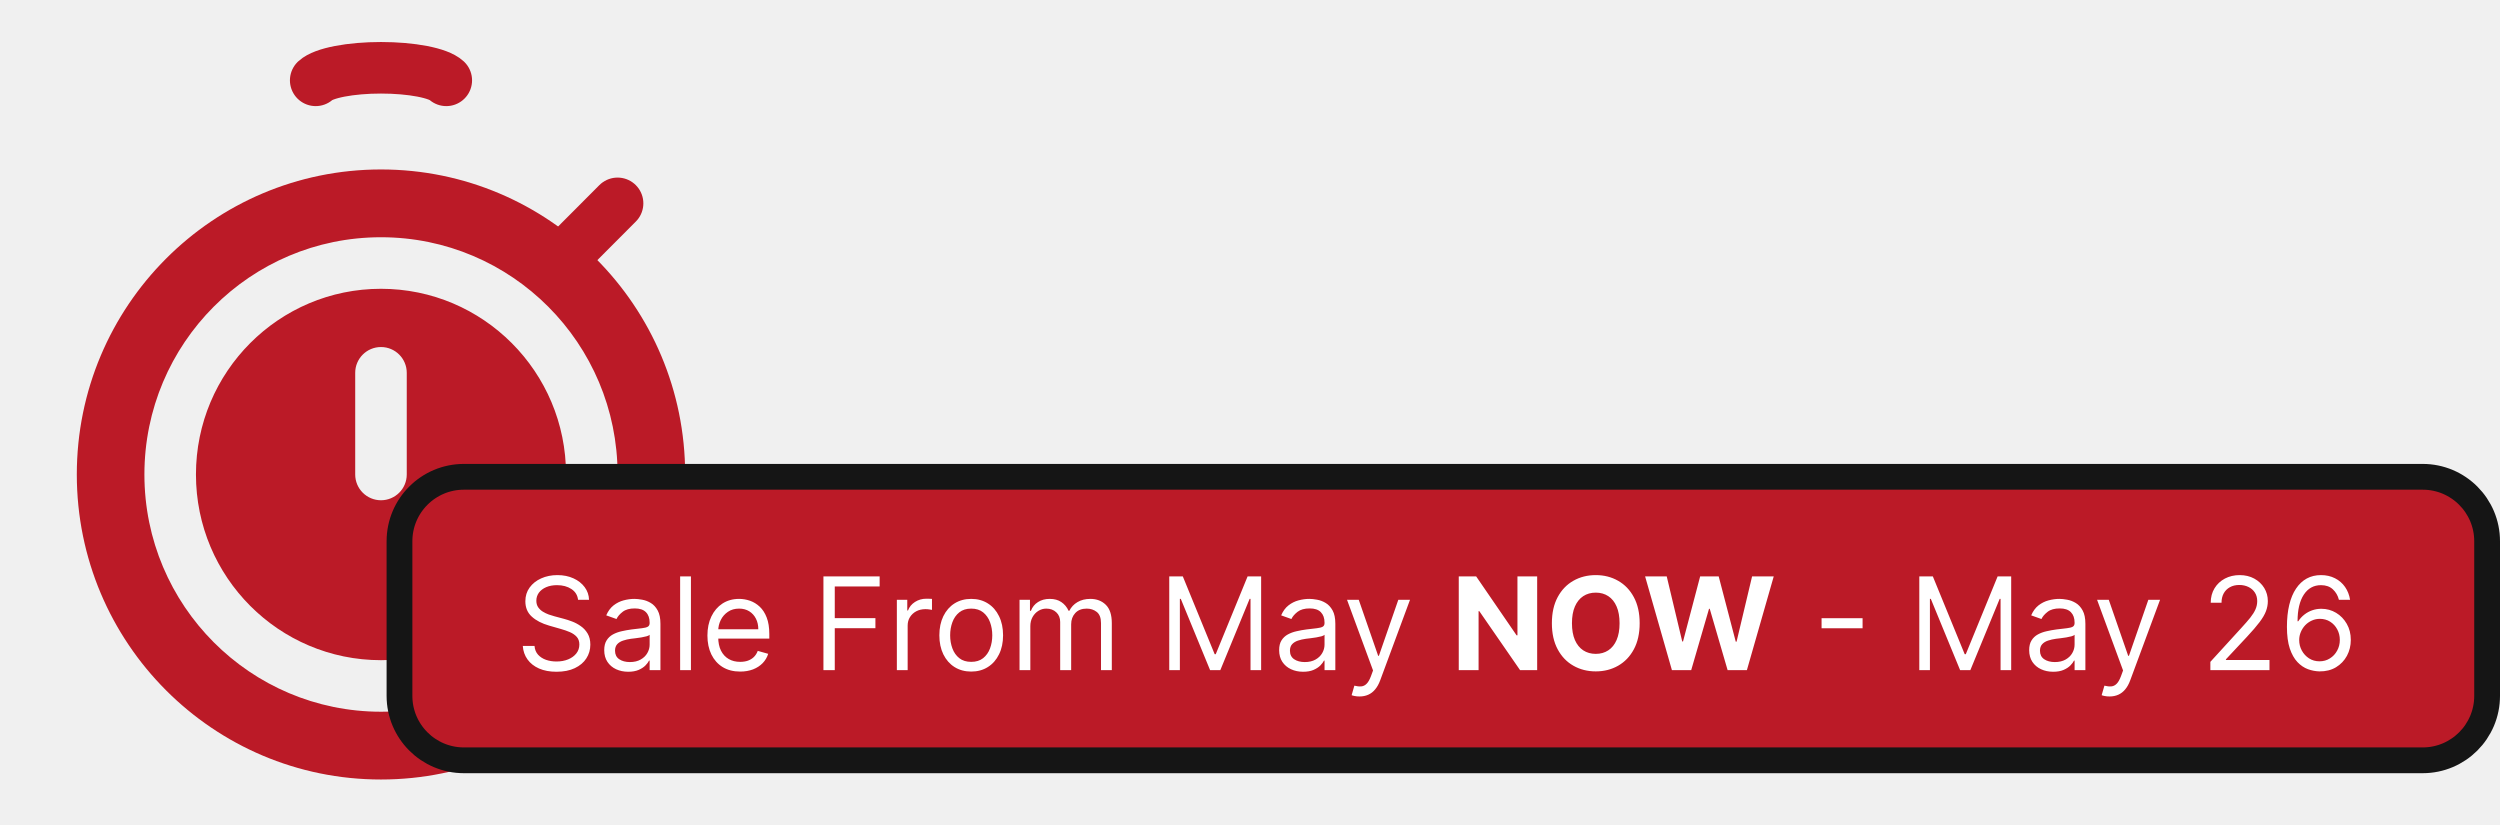
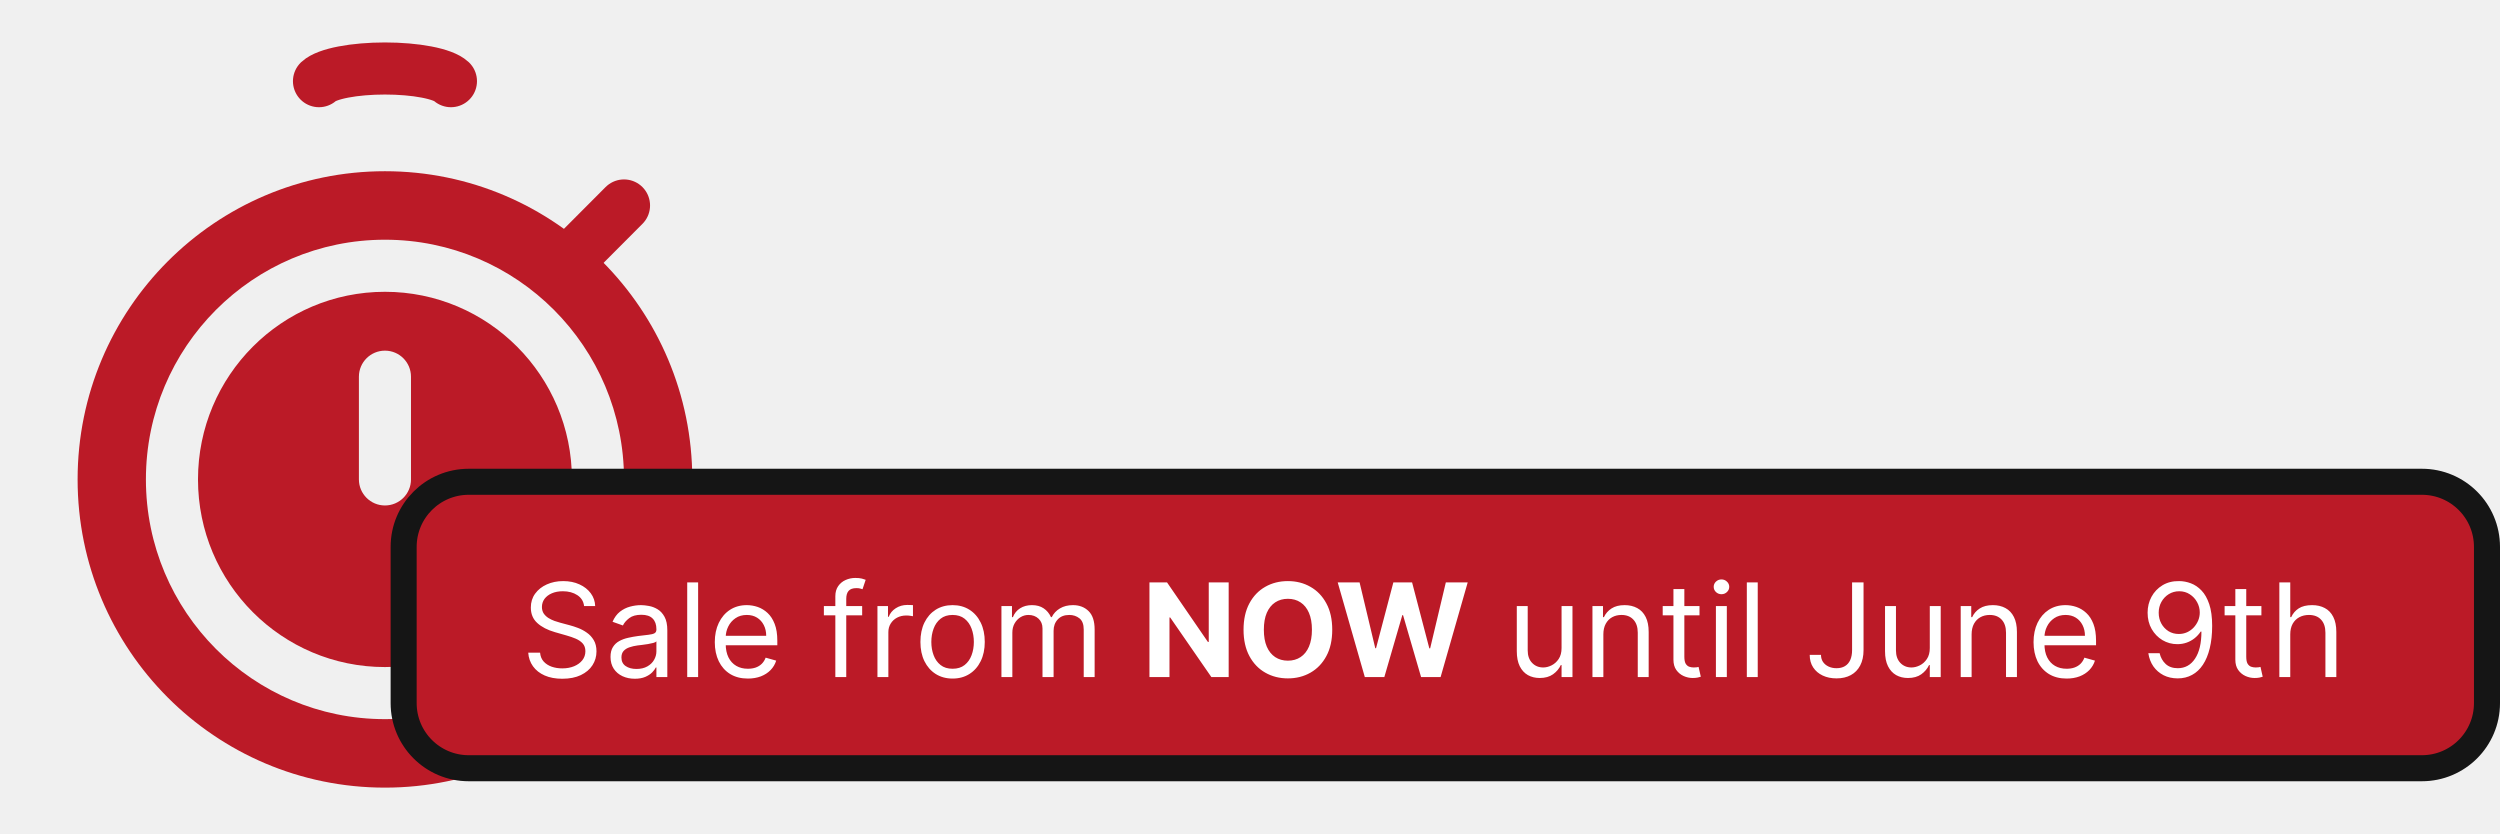
- <svg xmlns="http://www.w3.org/2000/svg" width="97" height="32" viewBox="0 0 97 32" fill="none">
+ <svg xmlns="http://www.w3.org/2000/svg" width="96" height="32" viewBox="0 0 96 32" fill="none">
  <path fill-rule="evenodd" clip-rule="evenodd" d="M26.584 18.41C26.584 24.946 21.3 30.245 14.782 30.245C8.264 30.245 2.98 24.946 2.98 18.41C2.98 11.874 8.264 6.575 14.782 6.575C21.3 6.575 26.584 11.874 26.584 18.41ZM14.782 25.615C18.742 25.615 21.962 22.395 21.962 18.41C21.962 14.425 18.742 11.205 14.782 11.205C10.823 11.205 7.603 14.425 7.603 18.41C7.603 22.395 10.823 25.615 14.782 25.615ZM14.782 27.615C19.852 27.615 23.962 23.494 23.962 18.41C23.962 13.326 19.852 9.205 14.782 9.205C9.713 9.205 5.603 13.326 5.603 18.41C5.603 23.494 9.713 27.615 14.782 27.615ZM15.782 14.465C15.782 13.913 15.335 13.465 14.782 13.465C14.23 13.465 13.782 13.913 13.782 14.465V18.41C13.782 18.962 14.23 19.41 14.782 19.41C15.335 19.41 15.782 18.962 15.782 18.41V14.465Z" fill="#BB1A27" />
  <path d="M21.995 9.863L23.962 7.89" stroke="#BB1A27" stroke-width="2" stroke-linecap="round" />
  <path d="M12.249 3.117C12.399 2.978 12.728 2.854 13.186 2.766C13.644 2.678 14.205 2.63 14.782 2.63C15.36 2.63 15.921 2.678 16.379 2.766C16.837 2.854 17.166 2.978 17.316 3.117" stroke="#BB1A27" stroke-width="2" stroke-linecap="round" />
-   <rect x="15.5" y="18.5" width="81" height="11" rx="2.5" fill="#BB1A27" />
-   <path d="M22.429 23.273C22.408 23.093 22.321 22.953 22.17 22.854C22.018 22.754 21.832 22.704 21.612 22.704C21.451 22.704 21.31 22.731 21.19 22.783C21.07 22.835 20.977 22.906 20.909 22.997C20.843 23.089 20.81 23.192 20.81 23.308C20.81 23.405 20.833 23.489 20.879 23.559C20.926 23.627 20.987 23.685 21.06 23.731C21.133 23.776 21.21 23.813 21.291 23.843C21.371 23.871 21.445 23.894 21.513 23.912L21.882 24.011C21.977 24.036 22.082 24.07 22.198 24.114C22.315 24.158 22.427 24.218 22.534 24.294C22.642 24.368 22.73 24.464 22.8 24.581C22.87 24.698 22.905 24.842 22.905 25.013C22.905 25.209 22.853 25.387 22.75 25.546C22.649 25.704 22.499 25.83 22.303 25.924C22.108 26.017 21.87 26.064 21.591 26.064C21.331 26.064 21.105 26.022 20.914 25.938C20.725 25.854 20.576 25.737 20.467 25.586C20.359 25.436 20.298 25.261 20.284 25.062H20.739C20.75 25.2 20.797 25.313 20.877 25.403C20.959 25.492 21.062 25.558 21.186 25.602C21.312 25.645 21.447 25.666 21.591 25.666C21.759 25.666 21.91 25.639 22.044 25.584C22.177 25.529 22.283 25.452 22.361 25.354C22.44 25.254 22.479 25.138 22.479 25.006C22.479 24.885 22.445 24.787 22.378 24.711C22.31 24.635 22.221 24.574 22.111 24.526C22.001 24.479 21.882 24.438 21.754 24.402L21.307 24.274C21.023 24.192 20.798 24.076 20.632 23.924C20.466 23.773 20.384 23.575 20.384 23.329C20.384 23.126 20.439 22.948 20.549 22.797C20.66 22.644 20.809 22.526 20.996 22.442C21.184 22.357 21.394 22.314 21.626 22.314C21.861 22.314 22.069 22.356 22.251 22.44C22.434 22.523 22.578 22.637 22.685 22.781C22.792 22.925 22.849 23.089 22.855 23.273H22.429ZM24.375 26.064C24.202 26.064 24.045 26.031 23.904 25.966C23.763 25.9 23.651 25.805 23.568 25.68C23.486 25.555 23.444 25.403 23.444 25.226C23.444 25.07 23.475 24.943 23.537 24.846C23.598 24.748 23.68 24.671 23.783 24.615C23.886 24.559 24 24.518 24.124 24.491C24.25 24.462 24.376 24.44 24.502 24.423C24.668 24.402 24.802 24.386 24.905 24.375C25.01 24.363 25.085 24.344 25.133 24.317C25.181 24.29 25.206 24.242 25.206 24.175V24.16C25.206 23.985 25.158 23.849 25.062 23.752C24.967 23.655 24.823 23.607 24.63 23.607C24.43 23.607 24.273 23.65 24.16 23.738C24.046 23.826 23.966 23.919 23.92 24.018L23.522 23.876C23.593 23.711 23.688 23.582 23.806 23.489C23.926 23.396 24.056 23.331 24.197 23.294C24.339 23.256 24.479 23.237 24.616 23.237C24.704 23.237 24.804 23.248 24.918 23.269C25.033 23.289 25.143 23.331 25.25 23.395C25.358 23.459 25.447 23.556 25.518 23.685C25.589 23.814 25.625 23.986 25.625 24.203V26H25.206V25.631H25.184C25.156 25.69 25.108 25.753 25.042 25.821C24.976 25.888 24.888 25.945 24.778 25.993C24.668 26.04 24.533 26.064 24.375 26.064ZM24.439 25.688C24.604 25.688 24.744 25.655 24.858 25.59C24.972 25.525 25.059 25.441 25.117 25.338C25.176 25.235 25.206 25.126 25.206 25.013V24.629C25.188 24.651 25.149 24.67 25.088 24.688C25.029 24.704 24.96 24.719 24.882 24.732C24.805 24.744 24.73 24.755 24.657 24.764C24.585 24.773 24.526 24.78 24.481 24.785C24.372 24.8 24.27 24.823 24.176 24.855C24.082 24.886 24.006 24.932 23.948 24.995C23.892 25.057 23.863 25.141 23.863 25.247C23.863 25.393 23.917 25.503 24.025 25.577C24.134 25.651 24.272 25.688 24.439 25.688ZM26.808 22.364V26H26.389V22.364H26.808ZM28.719 26.057C28.457 26.057 28.23 25.999 28.039 25.883C27.85 25.766 27.704 25.602 27.601 25.393C27.499 25.182 27.448 24.937 27.448 24.658C27.448 24.378 27.499 24.132 27.601 23.919C27.704 23.705 27.847 23.538 28.03 23.418C28.215 23.298 28.43 23.237 28.677 23.237C28.819 23.237 28.959 23.261 29.098 23.308C29.236 23.356 29.362 23.433 29.476 23.539C29.589 23.644 29.68 23.784 29.747 23.958C29.815 24.132 29.849 24.346 29.849 24.601V24.778H27.746V24.416H29.422C29.422 24.262 29.392 24.125 29.33 24.004C29.27 23.884 29.183 23.788 29.071 23.718C28.96 23.649 28.828 23.614 28.677 23.614C28.51 23.614 28.365 23.655 28.244 23.738C28.123 23.82 28.03 23.926 27.965 24.058C27.9 24.189 27.867 24.33 27.867 24.48V24.722C27.867 24.928 27.903 25.102 27.974 25.245C28.046 25.387 28.146 25.496 28.274 25.57C28.401 25.644 28.55 25.68 28.719 25.68C28.829 25.68 28.929 25.665 29.018 25.634C29.108 25.602 29.185 25.555 29.25 25.492C29.315 25.428 29.366 25.349 29.401 25.254L29.806 25.368C29.763 25.505 29.692 25.626 29.591 25.73C29.491 25.833 29.366 25.914 29.218 25.972C29.07 26.028 28.904 26.057 28.719 26.057ZM31.949 26V22.364H34.13V22.754H32.389V23.983H33.966V24.374H32.389V26H31.949ZM34.798 26V23.273H35.202V23.685H35.231C35.281 23.55 35.37 23.44 35.501 23.356C35.631 23.272 35.778 23.23 35.941 23.23C35.972 23.23 36.01 23.231 36.056 23.232C36.103 23.233 36.138 23.235 36.161 23.237V23.663C36.147 23.66 36.114 23.654 36.064 23.647C36.014 23.639 35.961 23.635 35.906 23.635C35.773 23.635 35.655 23.663 35.55 23.718C35.447 23.773 35.366 23.849 35.305 23.946C35.246 24.041 35.217 24.151 35.217 24.274V26H34.798ZM37.683 26.057C37.437 26.057 37.221 25.998 37.035 25.881C36.85 25.764 36.706 25.6 36.602 25.389C36.499 25.178 36.447 24.932 36.447 24.651C36.447 24.366 36.499 24.119 36.602 23.907C36.706 23.695 36.85 23.53 37.035 23.413C37.221 23.296 37.437 23.237 37.683 23.237C37.929 23.237 38.145 23.296 38.329 23.413C38.515 23.53 38.659 23.695 38.762 23.907C38.867 24.119 38.919 24.366 38.919 24.651C38.919 24.932 38.867 25.178 38.762 25.389C38.659 25.6 38.515 25.764 38.329 25.881C38.145 25.998 37.929 26.057 37.683 26.057ZM37.683 25.68C37.87 25.68 38.024 25.633 38.145 25.537C38.265 25.441 38.355 25.315 38.413 25.158C38.471 25.002 38.5 24.833 38.5 24.651C38.5 24.468 38.471 24.298 38.413 24.141C38.355 23.983 38.265 23.856 38.145 23.759C38.024 23.662 37.87 23.614 37.683 23.614C37.496 23.614 37.342 23.662 37.221 23.759C37.1 23.856 37.011 23.983 36.953 24.141C36.895 24.298 36.866 24.468 36.866 24.651C36.866 24.833 36.895 25.002 36.953 25.158C37.011 25.315 37.1 25.441 37.221 25.537C37.342 25.633 37.496 25.68 37.683 25.68ZM39.558 26V23.273H39.963V23.699H39.999C40.056 23.553 40.147 23.44 40.274 23.36C40.401 23.278 40.553 23.237 40.73 23.237C40.91 23.237 41.06 23.278 41.179 23.36C41.3 23.44 41.394 23.553 41.462 23.699H41.49C41.56 23.558 41.665 23.446 41.804 23.363C41.944 23.279 42.112 23.237 42.307 23.237C42.551 23.237 42.75 23.314 42.905 23.466C43.06 23.618 43.138 23.854 43.138 24.175V26H42.719V24.175C42.719 23.974 42.664 23.83 42.554 23.743C42.444 23.657 42.314 23.614 42.165 23.614C41.973 23.614 41.825 23.672 41.719 23.788C41.614 23.902 41.561 24.048 41.561 24.224V26H41.135V24.132C41.135 23.977 41.085 23.852 40.984 23.758C40.883 23.662 40.754 23.614 40.595 23.614C40.486 23.614 40.385 23.643 40.29 23.701C40.196 23.759 40.121 23.839 40.063 23.942C40.006 24.044 39.977 24.162 39.977 24.296V26H39.558ZM45.367 22.364H45.893L47.129 25.382H47.171L48.407 22.364H48.932V26H48.52V23.237H48.485L47.349 26H46.951L45.815 23.237H45.779V26H45.367V22.364ZM50.561 26.064C50.388 26.064 50.231 26.031 50.091 25.966C49.95 25.9 49.838 25.805 49.755 25.68C49.672 25.555 49.631 25.403 49.631 25.226C49.631 25.07 49.661 24.943 49.723 24.846C49.785 24.748 49.867 24.671 49.97 24.615C50.073 24.559 50.186 24.518 50.311 24.491C50.436 24.462 50.562 24.44 50.689 24.423C50.855 24.402 50.989 24.386 51.092 24.375C51.196 24.363 51.272 24.344 51.319 24.317C51.368 24.29 51.392 24.242 51.392 24.175V24.16C51.392 23.985 51.344 23.849 51.248 23.752C51.154 23.655 51.01 23.607 50.817 23.607C50.617 23.607 50.46 23.65 50.346 23.738C50.233 23.826 50.153 23.919 50.106 24.018L49.709 23.876C49.78 23.711 49.874 23.582 49.993 23.489C50.112 23.396 50.243 23.331 50.383 23.294C50.526 23.256 50.665 23.237 50.803 23.237C50.89 23.237 50.991 23.248 51.104 23.269C51.219 23.289 51.33 23.331 51.436 23.395C51.544 23.459 51.633 23.556 51.705 23.685C51.776 23.814 51.811 23.986 51.811 24.203V26H51.392V25.631H51.371C51.342 25.69 51.295 25.753 51.229 25.821C51.162 25.888 51.074 25.945 50.964 25.993C50.854 26.04 50.72 26.064 50.561 26.064ZM50.625 25.688C50.791 25.688 50.93 25.655 51.044 25.59C51.159 25.525 51.245 25.441 51.303 25.338C51.362 25.235 51.392 25.126 51.392 25.013V24.629C51.374 24.651 51.335 24.67 51.275 24.688C51.216 24.704 51.147 24.719 51.069 24.732C50.992 24.744 50.917 24.755 50.843 24.764C50.771 24.773 50.713 24.78 50.668 24.785C50.559 24.8 50.457 24.823 50.362 24.855C50.269 24.886 50.193 24.932 50.135 24.995C50.078 25.057 50.05 25.141 50.05 25.247C50.05 25.393 50.104 25.503 50.211 25.577C50.32 25.651 50.458 25.688 50.625 25.688ZM52.748 27.023C52.677 27.023 52.614 27.017 52.558 27.005C52.502 26.994 52.464 26.984 52.443 26.973L52.549 26.604C52.651 26.63 52.741 26.639 52.819 26.632C52.897 26.625 52.967 26.59 53.027 26.527C53.089 26.466 53.145 26.366 53.196 26.227L53.274 26.014L52.265 23.273H52.72L53.473 25.446H53.501L54.254 23.273H54.708L53.551 26.398C53.499 26.539 53.434 26.655 53.357 26.747C53.28 26.841 53.191 26.91 53.089 26.955C52.988 27 52.875 27.023 52.748 27.023ZM59.642 22.364V26H58.978L57.396 23.711H57.369V26H56.6V22.364H57.275L58.844 24.651H58.877V22.364H59.642ZM63.619 24.182C63.619 24.578 63.543 24.916 63.393 25.194C63.244 25.472 63.04 25.684 62.782 25.831C62.525 25.977 62.237 26.05 61.916 26.05C61.593 26.05 61.303 25.976 61.046 25.829C60.789 25.683 60.586 25.47 60.437 25.192C60.288 24.914 60.213 24.577 60.213 24.182C60.213 23.785 60.288 23.448 60.437 23.17C60.586 22.892 60.789 22.68 61.046 22.534C61.303 22.387 61.593 22.314 61.916 22.314C62.237 22.314 62.525 22.387 62.782 22.534C63.04 22.68 63.244 22.892 63.393 23.17C63.543 23.448 63.619 23.785 63.619 24.182ZM62.839 24.182C62.839 23.925 62.801 23.708 62.724 23.532C62.648 23.356 62.541 23.222 62.402 23.131C62.264 23.04 62.102 22.994 61.916 22.994C61.73 22.994 61.568 23.04 61.429 23.131C61.291 23.222 61.183 23.356 61.106 23.532C61.03 23.708 60.992 23.925 60.992 24.182C60.992 24.439 61.03 24.655 61.106 24.832C61.183 25.008 61.291 25.142 61.429 25.233C61.568 25.324 61.73 25.37 61.916 25.37C62.102 25.37 62.264 25.324 62.402 25.233C62.541 25.142 62.648 25.008 62.724 24.832C62.801 24.655 62.839 24.439 62.839 24.182ZM64.87 26L63.83 22.364H64.669L65.271 24.89H65.301L65.966 22.364H66.685L67.347 24.896H67.379L67.981 22.364H68.821L67.78 26H67.031L66.338 23.622H66.31L65.619 26H64.87ZM72.268 23.986V24.377H70.677V23.986H72.268ZM74.469 22.364H74.994L76.23 25.382H76.273L77.508 22.364H78.034V26H77.622V23.237H77.587L76.45 26H76.052L74.916 23.237H74.881V26H74.469V22.364ZM79.663 26.064C79.49 26.064 79.333 26.031 79.192 25.966C79.051 25.9 78.939 25.805 78.856 25.68C78.774 25.555 78.732 25.403 78.732 25.226C78.732 25.07 78.763 24.943 78.825 24.846C78.886 24.748 78.968 24.671 79.071 24.615C79.174 24.559 79.288 24.518 79.412 24.491C79.538 24.462 79.664 24.44 79.79 24.423C79.956 24.402 80.091 24.386 80.194 24.375C80.298 24.363 80.374 24.344 80.421 24.317C80.469 24.29 80.494 24.242 80.494 24.175V24.16C80.494 23.985 80.446 23.849 80.35 23.752C80.255 23.655 80.111 23.607 79.918 23.607C79.718 23.607 79.561 23.65 79.448 23.738C79.334 23.826 79.254 23.919 79.208 24.018L78.81 23.876C78.881 23.711 78.976 23.582 79.094 23.489C79.214 23.396 79.344 23.331 79.485 23.294C79.627 23.256 79.767 23.237 79.904 23.237C79.992 23.237 80.092 23.248 80.206 23.269C80.321 23.289 80.431 23.331 80.538 23.395C80.646 23.459 80.735 23.556 80.806 23.685C80.877 23.814 80.913 23.986 80.913 24.203V26H80.494V25.631H80.472C80.444 25.69 80.397 25.753 80.33 25.821C80.264 25.888 80.176 25.945 80.066 25.993C79.956 26.04 79.821 26.064 79.663 26.064ZM79.727 25.688C79.892 25.688 80.032 25.655 80.146 25.59C80.26 25.525 80.347 25.441 80.405 25.338C80.464 25.235 80.494 25.126 80.494 25.013V24.629C80.476 24.651 80.437 24.67 80.376 24.688C80.317 24.704 80.249 24.719 80.171 24.732C80.094 24.744 80.018 24.755 79.945 24.764C79.873 24.773 79.814 24.78 79.769 24.785C79.66 24.8 79.558 24.823 79.464 24.855C79.37 24.886 79.294 24.932 79.237 24.995C79.18 25.057 79.151 25.141 79.151 25.247C79.151 25.393 79.205 25.503 79.313 25.577C79.422 25.651 79.56 25.688 79.727 25.688ZM81.85 27.023C81.779 27.023 81.715 27.017 81.66 27.005C81.604 26.994 81.566 26.984 81.544 26.973L81.651 26.604C81.753 26.63 81.843 26.639 81.921 26.632C81.999 26.625 82.068 26.59 82.129 26.527C82.19 26.466 82.246 26.366 82.297 26.227L82.375 26.014L81.367 23.273H81.821L82.574 25.446H82.603L83.355 23.273H83.81L82.652 26.398C82.6 26.539 82.536 26.655 82.459 26.747C82.382 26.841 82.292 26.91 82.191 26.955C82.09 27 81.976 27.023 81.85 27.023ZM85.762 26V25.68L86.962 24.366C87.103 24.213 87.219 24.079 87.311 23.965C87.402 23.85 87.469 23.743 87.513 23.642C87.558 23.54 87.58 23.434 87.58 23.322C87.58 23.195 87.55 23.084 87.488 22.99C87.428 22.897 87.345 22.825 87.239 22.774C87.134 22.723 87.016 22.697 86.884 22.697C86.745 22.697 86.623 22.726 86.519 22.784C86.416 22.841 86.336 22.921 86.279 23.024C86.223 23.127 86.195 23.248 86.195 23.386H85.776C85.776 23.173 85.826 22.986 85.924 22.825C86.022 22.664 86.156 22.539 86.325 22.449C86.496 22.359 86.687 22.314 86.898 22.314C87.112 22.314 87.3 22.359 87.465 22.449C87.629 22.539 87.758 22.66 87.852 22.813C87.945 22.966 87.992 23.135 87.992 23.322C87.992 23.456 87.968 23.587 87.919 23.715C87.872 23.841 87.789 23.983 87.671 24.139C87.554 24.294 87.391 24.484 87.183 24.707L86.366 25.581V25.609H88.056V26H85.762ZM89.997 26.05C89.848 26.047 89.699 26.019 89.549 25.965C89.4 25.91 89.264 25.818 89.141 25.689C89.018 25.559 88.919 25.383 88.844 25.162C88.77 24.939 88.733 24.66 88.733 24.324C88.733 24.002 88.763 23.717 88.823 23.468C88.884 23.218 88.971 23.008 89.086 22.838C89.201 22.666 89.339 22.536 89.501 22.447C89.665 22.358 89.849 22.314 90.054 22.314C90.257 22.314 90.438 22.355 90.597 22.436C90.757 22.517 90.887 22.629 90.988 22.774C91.088 22.918 91.153 23.084 91.183 23.273H90.75C90.71 23.109 90.631 22.974 90.515 22.866C90.399 22.758 90.246 22.704 90.054 22.704C89.772 22.704 89.55 22.827 89.388 23.072C89.227 23.317 89.146 23.661 89.145 24.104H89.173C89.239 24.003 89.318 23.917 89.409 23.846C89.501 23.774 89.603 23.718 89.715 23.679C89.826 23.64 89.944 23.621 90.068 23.621C90.276 23.621 90.467 23.673 90.64 23.777C90.812 23.88 90.951 24.023 91.055 24.205C91.159 24.386 91.211 24.594 91.211 24.828C91.211 25.053 91.161 25.259 91.061 25.446C90.96 25.632 90.818 25.78 90.636 25.89C90.455 25.999 90.242 26.052 89.997 26.05ZM89.997 25.659C90.146 25.659 90.28 25.622 90.398 25.547C90.518 25.473 90.612 25.373 90.68 25.247C90.75 25.122 90.785 24.982 90.785 24.828C90.785 24.678 90.751 24.541 90.684 24.418C90.618 24.294 90.526 24.195 90.409 24.121C90.293 24.048 90.16 24.011 90.011 24.011C89.899 24.011 89.794 24.034 89.697 24.079C89.6 24.123 89.514 24.183 89.441 24.26C89.369 24.337 89.312 24.425 89.271 24.524C89.229 24.623 89.209 24.726 89.209 24.835C89.209 24.98 89.242 25.115 89.31 25.24C89.378 25.366 89.472 25.467 89.59 25.544C89.71 25.621 89.845 25.659 89.997 25.659Z" fill="white" />
-   <rect x="15.5" y="18.5" width="81" height="11" rx="2.5" stroke="#151515" />
+   <rect x="15.5" y="18.5" width="80" height="11" rx="2.5" fill="#BB1A27" />
+   <path d="M22.429 23.273C22.408 23.093 22.321 22.953 22.17 22.854C22.018 22.754 21.832 22.704 21.612 22.704C21.451 22.704 21.31 22.731 21.19 22.783C21.07 22.835 20.977 22.906 20.909 22.997C20.843 23.089 20.81 23.192 20.81 23.308C20.81 23.405 20.833 23.489 20.879 23.559C20.926 23.627 20.987 23.685 21.06 23.731C21.133 23.776 21.21 23.813 21.291 23.843C21.371 23.871 21.445 23.894 21.513 23.912L21.882 24.011C21.977 24.036 22.082 24.07 22.198 24.114C22.315 24.158 22.427 24.218 22.534 24.294C22.642 24.368 22.73 24.464 22.8 24.581C22.87 24.698 22.905 24.842 22.905 25.013C22.905 25.209 22.853 25.387 22.75 25.546C22.649 25.704 22.499 25.83 22.303 25.924C22.108 26.017 21.87 26.064 21.591 26.064C21.331 26.064 21.105 26.022 20.914 25.938C20.725 25.854 20.576 25.737 20.467 25.586C20.359 25.436 20.298 25.261 20.284 25.062H20.739C20.75 25.2 20.797 25.313 20.877 25.403C20.959 25.492 21.062 25.558 21.186 25.602C21.312 25.645 21.447 25.666 21.591 25.666C21.759 25.666 21.91 25.639 22.044 25.584C22.177 25.529 22.283 25.452 22.361 25.354C22.44 25.254 22.479 25.138 22.479 25.006C22.479 24.885 22.445 24.787 22.378 24.711C22.31 24.635 22.221 24.574 22.111 24.526C22.001 24.479 21.882 24.438 21.754 24.402L21.307 24.274C21.023 24.192 20.798 24.076 20.632 23.924C20.466 23.773 20.384 23.575 20.384 23.329C20.384 23.126 20.439 22.948 20.549 22.797C20.66 22.644 20.809 22.526 20.996 22.442C21.184 22.357 21.394 22.314 21.626 22.314C21.861 22.314 22.069 22.356 22.251 22.44C22.434 22.523 22.578 22.637 22.685 22.781C22.792 22.925 22.849 23.089 22.855 23.273H22.429ZM24.375 26.064C24.202 26.064 24.045 26.031 23.904 25.966C23.763 25.9 23.651 25.805 23.568 25.68C23.486 25.555 23.444 25.403 23.444 25.226C23.444 25.07 23.475 24.943 23.537 24.846C23.598 24.748 23.68 24.671 23.783 24.615C23.886 24.559 24 24.518 24.124 24.491C24.25 24.462 24.376 24.44 24.502 24.423C24.668 24.402 24.802 24.386 24.905 24.375C25.01 24.363 25.085 24.344 25.133 24.317C25.181 24.29 25.206 24.242 25.206 24.175V24.16C25.206 23.985 25.158 23.849 25.062 23.752C24.967 23.655 24.823 23.607 24.63 23.607C24.43 23.607 24.273 23.65 24.16 23.738C24.046 23.826 23.966 23.919 23.92 24.018L23.522 23.876C23.593 23.711 23.688 23.582 23.806 23.489C23.926 23.396 24.056 23.331 24.197 23.294C24.339 23.256 24.479 23.237 24.616 23.237C24.704 23.237 24.804 23.248 24.918 23.269C25.033 23.289 25.143 23.331 25.25 23.395C25.358 23.459 25.447 23.556 25.518 23.685C25.589 23.814 25.625 23.986 25.625 24.203V26H25.206V25.631H25.184C25.156 25.69 25.108 25.753 25.042 25.821C24.976 25.888 24.888 25.945 24.778 25.993C24.668 26.04 24.533 26.064 24.375 26.064ZM24.439 25.688C24.604 25.688 24.744 25.655 24.858 25.59C24.972 25.525 25.059 25.441 25.117 25.338C25.176 25.235 25.206 25.126 25.206 25.013V24.629C25.188 24.651 25.149 24.67 25.088 24.688C25.029 24.704 24.96 24.719 24.882 24.732C24.805 24.744 24.73 24.755 24.657 24.764C24.585 24.773 24.526 24.78 24.481 24.785C24.372 24.8 24.27 24.823 24.176 24.855C24.082 24.886 24.006 24.932 23.948 24.995C23.892 25.057 23.863 25.141 23.863 25.247C23.863 25.393 23.917 25.503 24.025 25.577C24.134 25.651 24.272 25.688 24.439 25.688ZM26.808 22.364V26H26.389V22.364H26.808ZM28.719 26.057C28.457 26.057 28.23 25.999 28.039 25.883C27.85 25.766 27.704 25.602 27.601 25.393C27.499 25.182 27.448 24.937 27.448 24.658C27.448 24.378 27.499 24.132 27.601 23.919C27.704 23.705 27.847 23.538 28.03 23.418C28.215 23.298 28.43 23.237 28.677 23.237C28.819 23.237 28.959 23.261 29.098 23.308C29.236 23.356 29.362 23.433 29.476 23.539C29.589 23.644 29.68 23.784 29.747 23.958C29.815 24.132 29.849 24.346 29.849 24.601V24.778H27.746V24.416H29.422C29.422 24.262 29.392 24.125 29.33 24.004C29.27 23.884 29.183 23.788 29.071 23.718C28.96 23.649 28.828 23.614 28.677 23.614C28.51 23.614 28.365 23.655 28.244 23.738C28.123 23.82 28.03 23.926 27.965 24.058C27.9 24.189 27.867 24.33 27.867 24.48V24.722C27.867 24.928 27.903 25.102 27.974 25.245C28.046 25.387 28.146 25.496 28.274 25.57C28.401 25.644 28.55 25.68 28.719 25.68C28.829 25.68 28.929 25.665 29.018 25.634C29.108 25.602 29.185 25.555 29.25 25.492C29.315 25.428 29.366 25.349 29.401 25.254L29.806 25.368C29.763 25.505 29.692 25.626 29.591 25.73C29.491 25.833 29.366 25.914 29.218 25.972C29.07 26.028 28.904 26.057 28.719 26.057ZM33.107 23.273V23.628H31.637V23.273H33.107ZM32.077 26V22.896C32.077 22.74 32.114 22.61 32.187 22.506C32.26 22.401 32.356 22.323 32.473 22.271C32.59 22.219 32.714 22.193 32.844 22.193C32.947 22.193 33.031 22.201 33.096 22.218C33.161 22.235 33.21 22.25 33.242 22.264L33.121 22.626C33.1 22.619 33.07 22.61 33.032 22.6C32.995 22.589 32.947 22.584 32.887 22.584C32.748 22.584 32.648 22.619 32.587 22.689C32.526 22.758 32.496 22.861 32.496 22.996V26H32.077ZM33.694 26V23.273H34.099V23.685H34.127C34.177 23.55 34.267 23.44 34.397 23.356C34.527 23.272 34.674 23.23 34.837 23.23C34.868 23.23 34.907 23.231 34.953 23.232C34.999 23.233 35.034 23.235 35.058 23.237V23.663C35.044 23.66 35.011 23.654 34.96 23.647C34.91 23.639 34.858 23.635 34.802 23.635C34.669 23.635 34.551 23.663 34.447 23.718C34.344 23.773 34.262 23.849 34.202 23.946C34.143 24.041 34.113 24.151 34.113 24.274V26H33.694ZM36.579 26.057C36.333 26.057 36.117 25.998 35.931 25.881C35.747 25.764 35.602 25.6 35.498 25.389C35.395 25.178 35.344 24.932 35.344 24.651C35.344 24.366 35.395 24.119 35.498 23.907C35.602 23.695 35.747 23.53 35.931 23.413C36.117 23.296 36.333 23.237 36.579 23.237C36.826 23.237 37.041 23.296 37.226 23.413C37.411 23.53 37.556 23.695 37.659 23.907C37.763 24.119 37.815 24.366 37.815 24.651C37.815 24.932 37.763 25.178 37.659 25.389C37.556 25.6 37.411 25.764 37.226 25.881C37.041 25.998 36.826 26.057 36.579 26.057ZM36.579 25.68C36.766 25.68 36.92 25.633 37.041 25.537C37.162 25.441 37.251 25.315 37.309 25.158C37.367 25.002 37.396 24.833 37.396 24.651C37.396 24.468 37.367 24.298 37.309 24.141C37.251 23.983 37.162 23.856 37.041 23.759C36.92 23.662 36.766 23.614 36.579 23.614C36.392 23.614 36.239 23.662 36.118 23.759C35.997 23.856 35.908 23.983 35.85 24.141C35.792 24.298 35.763 24.468 35.763 24.651C35.763 24.833 35.792 25.002 35.85 25.158C35.908 25.315 35.997 25.441 36.118 25.537C36.239 25.633 36.392 25.68 36.579 25.68ZM38.455 26V23.273H38.86V23.699H38.895C38.952 23.553 39.044 23.44 39.17 23.36C39.297 23.278 39.449 23.237 39.627 23.237C39.807 23.237 39.956 23.278 40.076 23.36C40.197 23.44 40.291 23.553 40.358 23.699H40.387C40.456 23.558 40.561 23.446 40.701 23.363C40.841 23.279 41.008 23.237 41.203 23.237C41.447 23.237 41.647 23.314 41.802 23.466C41.957 23.618 42.034 23.854 42.034 24.175V26H41.615V24.175C41.615 23.974 41.56 23.83 41.45 23.743C41.34 23.657 41.211 23.614 41.061 23.614C40.87 23.614 40.721 23.672 40.616 23.788C40.51 23.902 40.458 24.048 40.458 24.224V26H40.032V24.132C40.032 23.977 39.981 23.852 39.881 23.758C39.78 23.662 39.65 23.614 39.492 23.614C39.383 23.614 39.281 23.643 39.186 23.701C39.093 23.759 39.017 23.839 38.959 23.942C38.902 24.044 38.874 24.162 38.874 24.296V26H38.455ZM47.181 22.364V26H46.517L44.935 23.711H44.908V26H44.139V22.364H44.814L46.384 24.651H46.416V22.364H47.181ZM51.158 24.182C51.158 24.578 51.083 24.916 50.932 25.194C50.783 25.472 50.579 25.684 50.321 25.831C50.065 25.977 49.776 26.05 49.455 26.05C49.132 26.05 48.842 25.976 48.585 25.829C48.328 25.683 48.125 25.47 47.976 25.192C47.827 24.914 47.752 24.577 47.752 24.182C47.752 23.785 47.827 23.448 47.976 23.17C48.125 22.892 48.328 22.68 48.585 22.534C48.842 22.387 49.132 22.314 49.455 22.314C49.776 22.314 50.065 22.387 50.321 22.534C50.579 22.68 50.783 22.892 50.932 23.17C51.083 23.448 51.158 23.785 51.158 24.182ZM50.378 24.182C50.378 23.925 50.34 23.708 50.263 23.532C50.187 23.356 50.08 23.222 49.941 23.131C49.803 23.04 49.641 22.994 49.455 22.994C49.269 22.994 49.107 23.04 48.968 23.131C48.83 23.222 48.722 23.356 48.645 23.532C48.569 23.708 48.532 23.925 48.532 24.182C48.532 24.439 48.569 24.655 48.645 24.832C48.722 25.008 48.83 25.142 48.968 25.233C49.107 25.324 49.269 25.37 49.455 25.37C49.641 25.37 49.803 25.324 49.941 25.233C50.08 25.142 50.187 25.008 50.263 24.832C50.34 24.655 50.378 24.439 50.378 24.182ZM52.409 26L51.368 22.364H52.208L52.81 24.89H52.84L53.505 22.364H54.224L54.886 24.896H54.918L55.52 22.364H56.36L55.319 26H54.57L53.877 23.622H53.849L53.158 26H52.409ZM59.964 24.885V23.273H60.383V26H59.964V25.538H59.935C59.871 25.677 59.772 25.795 59.637 25.892C59.502 25.988 59.331 26.035 59.126 26.035C58.955 26.035 58.804 25.998 58.671 25.924C58.538 25.848 58.434 25.734 58.358 25.583C58.283 25.43 58.245 25.238 58.245 25.006V23.273H58.664V24.977C58.664 25.176 58.719 25.335 58.831 25.453C58.943 25.572 59.087 25.631 59.261 25.631C59.365 25.631 59.471 25.604 59.578 25.551C59.687 25.497 59.778 25.416 59.852 25.306C59.926 25.196 59.964 25.055 59.964 24.885ZM61.569 24.359V26H61.15V23.273H61.555V23.699H61.59C61.654 23.56 61.752 23.449 61.882 23.365C62.012 23.28 62.18 23.237 62.386 23.237C62.571 23.237 62.732 23.275 62.871 23.351C63.009 23.425 63.117 23.539 63.194 23.692C63.271 23.843 63.309 24.035 63.309 24.267V26H62.89V24.296C62.89 24.081 62.834 23.914 62.723 23.795C62.612 23.674 62.459 23.614 62.265 23.614C62.131 23.614 62.012 23.643 61.907 23.701C61.802 23.759 61.72 23.843 61.66 23.954C61.599 24.066 61.569 24.201 61.569 24.359ZM65.261 23.273V23.628H63.848V23.273H65.261ZM64.26 22.619H64.679V25.219C64.679 25.337 64.696 25.426 64.73 25.485C64.766 25.543 64.811 25.582 64.865 25.602C64.921 25.621 64.979 25.631 65.041 25.631C65.087 25.631 65.125 25.628 65.154 25.624C65.184 25.618 65.208 25.613 65.225 25.609L65.311 25.986C65.282 25.996 65.243 26.007 65.192 26.018C65.141 26.03 65.076 26.035 64.998 26.035C64.88 26.035 64.764 26.01 64.65 25.959C64.538 25.908 64.444 25.831 64.37 25.727C64.296 25.622 64.26 25.491 64.26 25.332V22.619ZM65.891 26V23.273H66.31V26H65.891ZM66.104 22.818C66.023 22.818 65.952 22.79 65.893 22.735C65.835 22.679 65.806 22.612 65.806 22.534C65.806 22.456 65.835 22.389 65.893 22.334C65.952 22.278 66.023 22.25 66.104 22.25C66.186 22.25 66.256 22.278 66.314 22.334C66.373 22.389 66.403 22.456 66.403 22.534C66.403 22.612 66.373 22.679 66.314 22.735C66.256 22.79 66.186 22.818 66.104 22.818ZM67.497 22.364V26H67.078V22.364H67.497ZM71.12 22.364H71.56V24.963C71.56 25.195 71.517 25.392 71.432 25.554C71.347 25.716 71.227 25.84 71.072 25.924C70.916 26.008 70.734 26.05 70.523 26.05C70.324 26.05 70.147 26.014 69.992 25.941C69.837 25.868 69.715 25.764 69.626 25.629C69.537 25.494 69.493 25.334 69.493 25.148H69.926C69.926 25.251 69.952 25.341 70.003 25.418C70.055 25.493 70.126 25.553 70.216 25.595C70.306 25.638 70.408 25.659 70.523 25.659C70.65 25.659 70.757 25.633 70.846 25.579C70.935 25.526 71.002 25.448 71.049 25.345C71.096 25.241 71.12 25.113 71.12 24.963V22.364ZM74.104 24.885V23.273H74.523V26H74.104V25.538H74.076C74.012 25.677 73.912 25.795 73.778 25.892C73.643 25.988 73.472 26.035 73.266 26.035C73.096 26.035 72.944 25.998 72.812 25.924C72.679 25.848 72.575 25.734 72.499 25.583C72.423 25.43 72.385 25.238 72.385 25.006V23.273H72.805V24.977C72.805 25.176 72.86 25.335 72.971 25.453C73.084 25.572 73.227 25.631 73.401 25.631C73.505 25.631 73.611 25.604 73.719 25.551C73.828 25.497 73.919 25.416 73.992 25.306C74.067 25.196 74.104 25.055 74.104 24.885ZM75.71 24.359V26H75.291V23.273H75.696V23.699H75.731C75.795 23.56 75.892 23.449 76.022 23.365C76.153 23.28 76.321 23.237 76.526 23.237C76.711 23.237 76.873 23.275 77.011 23.351C77.15 23.425 77.257 23.539 77.334 23.692C77.411 23.843 77.45 24.035 77.45 24.267V26H77.031V24.296C77.031 24.081 76.975 23.914 76.864 23.795C76.753 23.674 76.6 23.614 76.406 23.614C76.272 23.614 76.153 23.643 76.047 23.701C75.943 23.759 75.861 23.843 75.8 23.954C75.74 24.066 75.71 24.201 75.71 24.359ZM79.359 26.057C79.096 26.057 78.87 25.999 78.679 25.883C78.49 25.766 78.343 25.602 78.24 25.393C78.139 25.182 78.088 24.937 78.088 24.658C78.088 24.378 78.139 24.132 78.24 23.919C78.343 23.705 78.487 23.538 78.67 23.418C78.855 23.298 79.07 23.237 79.316 23.237C79.459 23.237 79.599 23.261 79.737 23.308C79.876 23.356 80.002 23.433 80.115 23.539C80.229 23.644 80.32 23.784 80.387 23.958C80.454 24.132 80.488 24.346 80.488 24.601V24.778H78.386V24.416H80.062C80.062 24.262 80.031 24.125 79.97 24.004C79.909 23.884 79.823 23.788 79.711 23.718C79.599 23.649 79.468 23.614 79.316 23.614C79.15 23.614 79.005 23.655 78.883 23.738C78.762 23.82 78.669 23.926 78.604 24.058C78.539 24.189 78.507 24.33 78.507 24.48V24.722C78.507 24.928 78.542 25.102 78.613 25.245C78.686 25.387 78.785 25.496 78.913 25.57C79.041 25.644 79.19 25.68 79.359 25.68C79.469 25.68 79.569 25.665 79.657 25.634C79.747 25.602 79.825 25.555 79.89 25.492C79.955 25.428 80.005 25.349 80.041 25.254L80.446 25.368C80.403 25.505 80.331 25.626 80.231 25.73C80.13 25.833 80.006 25.914 79.858 25.972C79.71 26.028 79.544 26.057 79.359 26.057ZM83.683 22.314C83.832 22.315 83.981 22.343 84.13 22.399C84.279 22.455 84.415 22.547 84.538 22.676C84.662 22.804 84.76 22.979 84.835 23.2C84.909 23.421 84.947 23.699 84.947 24.033C84.947 24.356 84.916 24.643 84.854 24.894C84.794 25.144 84.706 25.354 84.592 25.526C84.478 25.698 84.34 25.828 84.176 25.916C84.014 26.005 83.831 26.05 83.626 26.05C83.422 26.05 83.24 26.009 83.081 25.929C82.922 25.847 82.792 25.734 82.69 25.59C82.589 25.444 82.525 25.276 82.496 25.084H82.93C82.969 25.251 83.046 25.389 83.162 25.497C83.279 25.605 83.434 25.659 83.626 25.659C83.906 25.659 84.128 25.537 84.29 25.291C84.453 25.047 84.535 24.7 84.535 24.253H84.506C84.44 24.352 84.361 24.438 84.27 24.51C84.179 24.582 84.078 24.638 83.967 24.677C83.855 24.716 83.737 24.736 83.612 24.736C83.403 24.736 83.212 24.684 83.038 24.581C82.865 24.477 82.727 24.334 82.623 24.153C82.519 23.971 82.468 23.763 82.468 23.528C82.468 23.306 82.518 23.102 82.617 22.918C82.718 22.732 82.859 22.584 83.04 22.474C83.222 22.364 83.436 22.31 83.683 22.314ZM83.683 22.704C83.533 22.704 83.399 22.742 83.279 22.816C83.161 22.89 83.067 22.989 82.997 23.115C82.928 23.239 82.894 23.377 82.894 23.528C82.894 23.68 82.927 23.818 82.994 23.942C83.061 24.065 83.153 24.163 83.269 24.237C83.386 24.309 83.519 24.345 83.668 24.345C83.781 24.345 83.885 24.323 83.983 24.279C84.08 24.235 84.164 24.174 84.237 24.097C84.31 24.018 84.367 23.93 84.409 23.832C84.45 23.733 84.471 23.629 84.471 23.521C84.471 23.379 84.437 23.246 84.368 23.122C84.3 22.997 84.207 22.897 84.087 22.82C83.969 22.743 83.834 22.704 83.683 22.704ZM86.838 23.273V23.628H85.425V23.273H86.838ZM85.837 22.619H86.256V25.219C86.256 25.337 86.273 25.426 86.307 25.485C86.343 25.543 86.388 25.582 86.442 25.602C86.498 25.621 86.556 25.631 86.618 25.631C86.664 25.631 86.702 25.628 86.732 25.624C86.761 25.618 86.785 25.613 86.803 25.609L86.888 25.986C86.859 25.996 86.82 26.007 86.769 26.018C86.718 26.03 86.653 26.035 86.575 26.035C86.457 26.035 86.341 26.01 86.227 25.959C86.115 25.908 86.021 25.831 85.947 25.727C85.873 25.622 85.837 25.491 85.837 25.332V22.619ZM87.946 24.359V26H87.527V22.364H87.946V23.699H87.982C88.046 23.558 88.141 23.446 88.269 23.363C88.398 23.279 88.57 23.237 88.784 23.237C88.97 23.237 89.133 23.274 89.272 23.349C89.412 23.422 89.52 23.535 89.597 23.688C89.675 23.84 89.715 24.033 89.715 24.267V26H89.296V24.296C89.296 24.079 89.239 23.911 89.127 23.793C89.016 23.673 88.861 23.614 88.663 23.614C88.526 23.614 88.403 23.643 88.294 23.701C88.186 23.759 88.101 23.843 88.038 23.954C87.977 24.066 87.946 24.201 87.946 24.359Z" fill="white" />
+   <rect x="15.5" y="18.5" width="80" height="11" rx="2.5" stroke="#151515" />
</svg>
